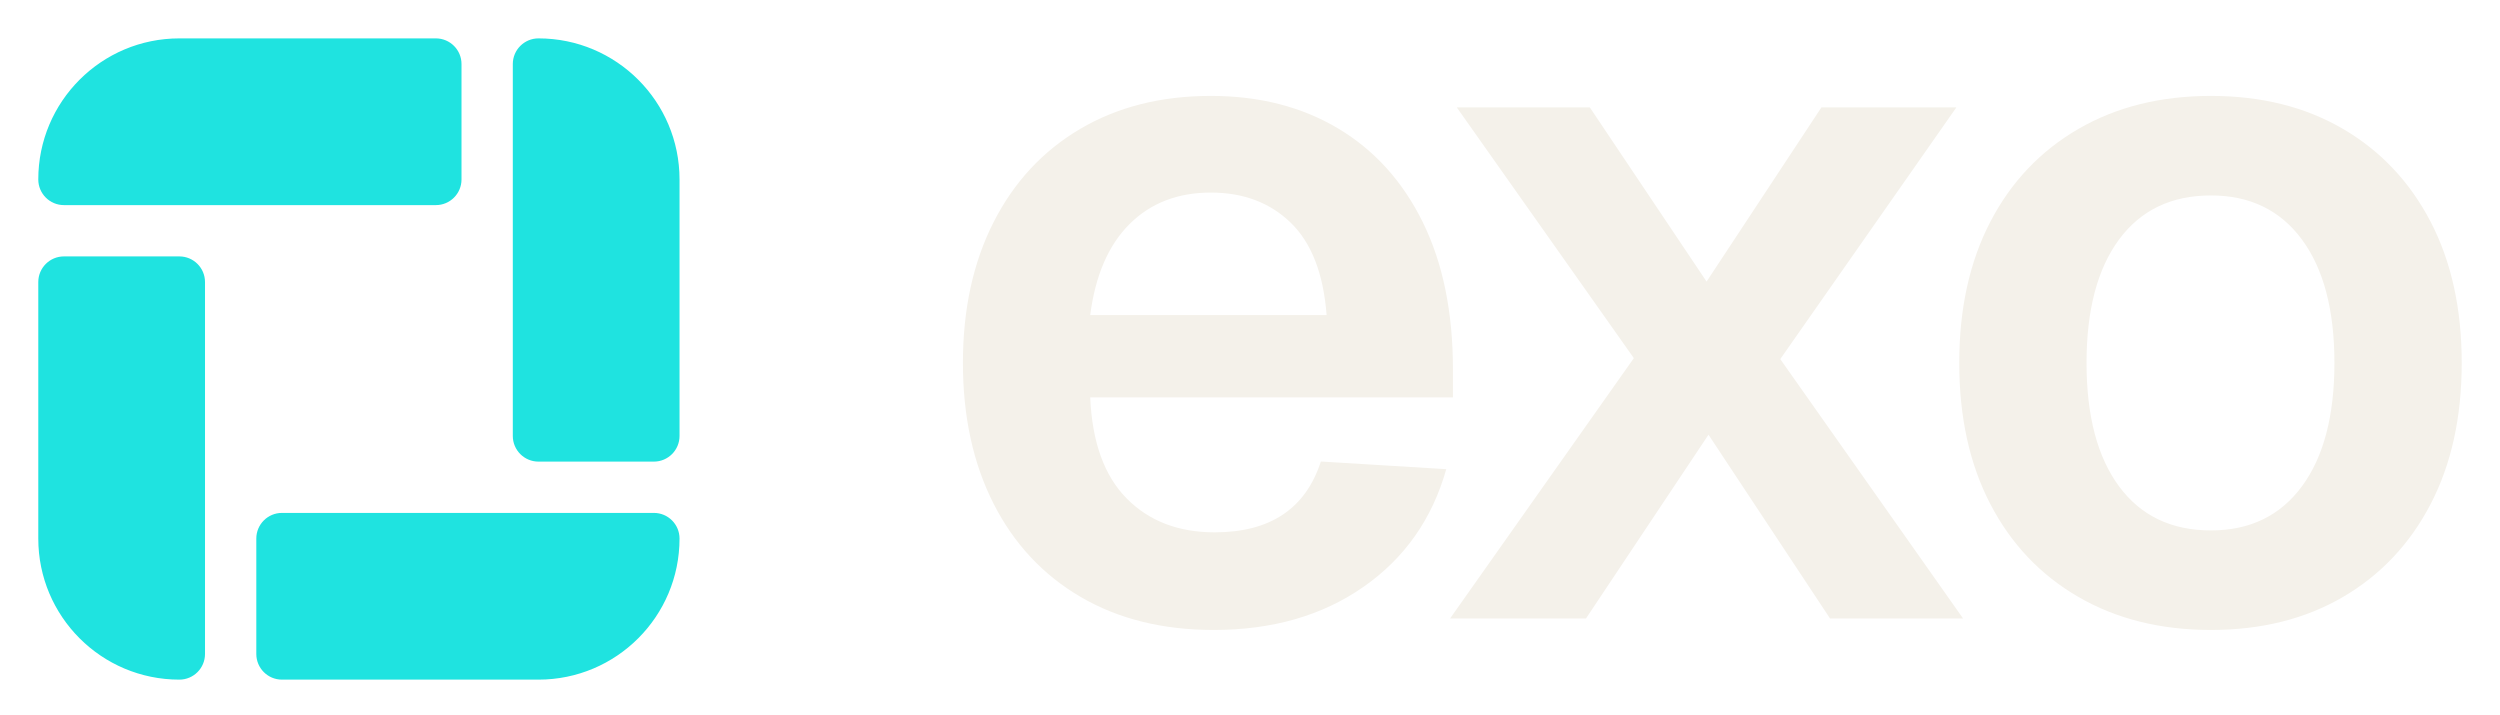
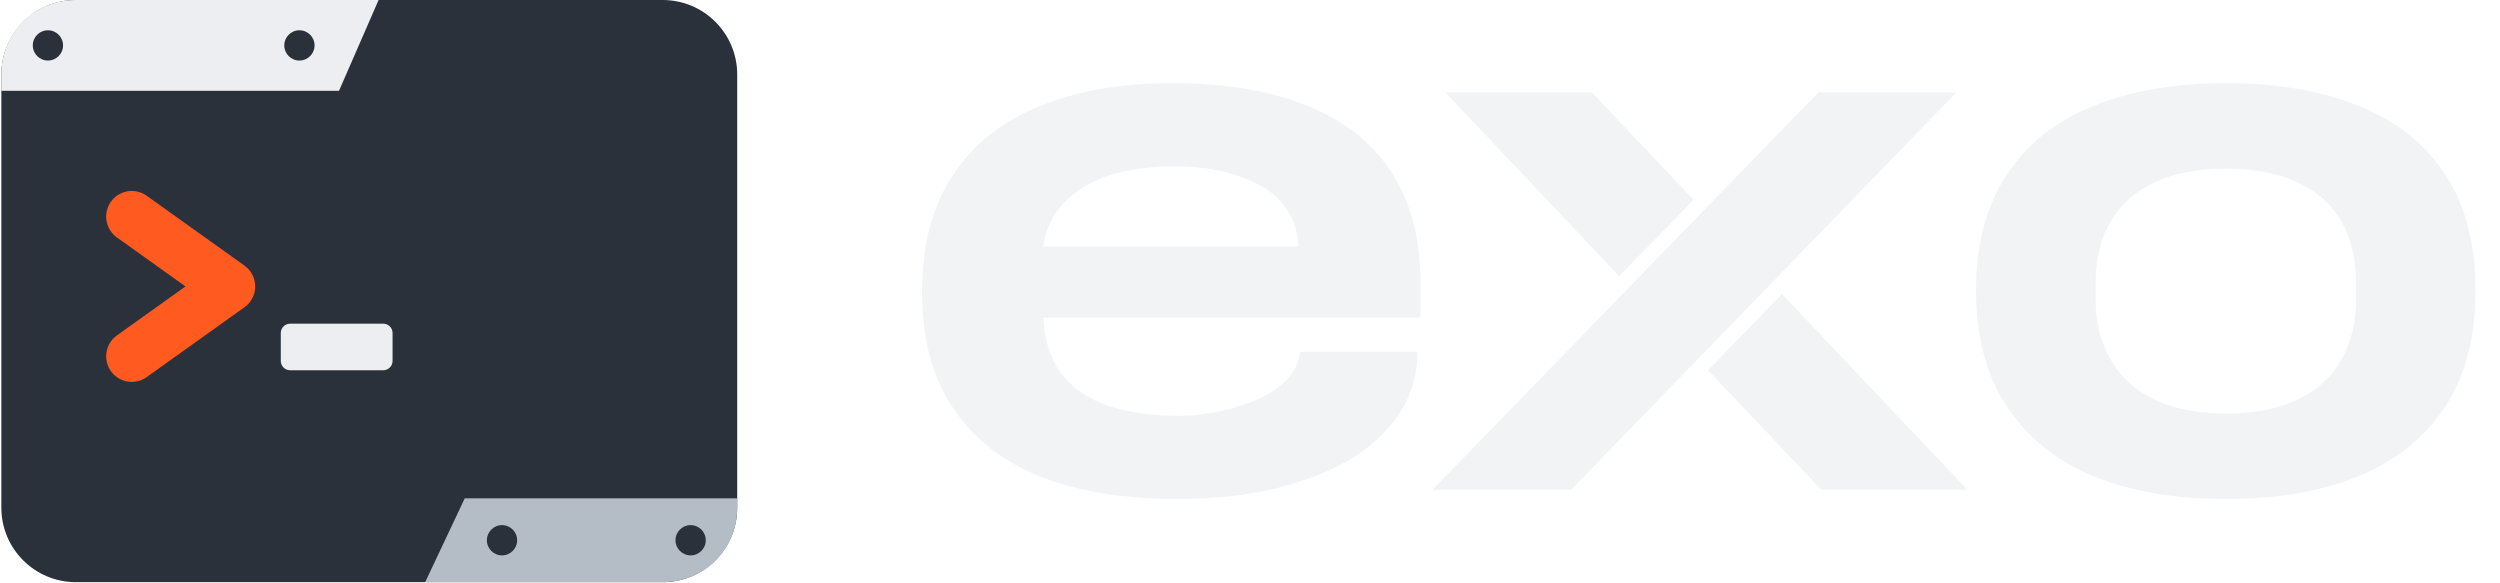
- <svg xmlns="http://www.w3.org/2000/svg" viewBox="-4 -64.61 261.21 74.61" width="784" height="224" role="img" aria-label="exo">
-   <path fill="#1fe3e0" transform="translate(0 -60.61) scale(0.67)" d="M22 0H62A4 4 0 0 1 66 4V22A4 4 0 0 1 62 26H4A4 4 0 0 1 0 22V22A22 22 0 0 1 22 0ZM100 22L100 62A4 4 0 0 1 96 66L78 66A4 4 0 0 1 74 62L74 4A4 4 0 0 1 78 0L78 0A22 22 0 0 1 100 22ZM78 100L38 100A4 4 0 0 1 34 96L34 78A4 4 0 0 1 38 74L96 74A4 4 0 0 1 100 78L100 78A22 22 0 0 1 78 100ZM0 78L0 38A4 4 0 0 1 4 34L22 34A4 4 0 0 1 26 38L26 96A4 4 0 0 1 22 100L22 100A22 22 0 0 1 0 78Z" />
-   <path fill="#f4f1ea" transform="translate(92.71 0)" d="M30.1 1.2L30.1 1.2Q22.1 1.2 16.2 -2.25Q10.3 -5.7 7.1 -12Q3.9 -18.3 3.9 -26.7L3.9 -26.7Q3.9 -35.1 7.1 -41.4Q10.3 -47.7 16.15 -51.15Q22 -54.6 29.8 -54.6L29.8 -54.6Q37.4 -54.6 43.1 -51.2Q48.8 -47.8 51.95 -41.4Q55.1 -35 55.1 -26L55.1 -26L55.1 -23.1L17.2 -23.1Q17.5 -16.1 21 -12.55Q24.5 -9 30.2 -9L30.2 -9Q38.9 -9 41.3 -16.4L41.3 -16.4L54.4 -15.6Q52.2 -7.8 45.75 -3.3Q39.3 1.2 30.1 1.2M17.2 -31.7L17.2 -31.7L41.9 -31.7Q41.4 -38.2 38.15 -41.35Q34.9 -44.5 29.8 -44.5L29.8 -44.5Q24.6 -44.5 21.3 -41.2Q18 -37.9 17.2 -31.7M69 0L54.8 0L74 -27.2L55.5 -53.4L69.4 -53.4L81.6 -35.2L93.6 -53.4L107.7 -53.4L89.3 -27.1L108.4 0L94.5 0L81.8 -19.2L69 0M134.3 1.2L134.3 1.2Q126.4 1.2 120.45 -2.25Q114.5 -5.7 111.25 -11.95Q108 -18.2 108 -26.7L108 -26.7Q108 -35.2 111.25 -41.45Q114.5 -47.7 120.45 -51.15Q126.4 -54.6 134.3 -54.6L134.3 -54.6Q142.2 -54.6 148.1 -51.15Q154 -47.7 157.25 -41.45Q160.5 -35.2 160.5 -26.7L160.5 -26.7Q160.5 -18.2 157.25 -11.95Q154 -5.7 148.1 -2.25Q142.2 1.2 134.3 1.2M134.3 -9.2L134.3 -9.2Q140.4 -9.2 143.8 -13.8Q147.2 -18.4 147.2 -26.7L147.2 -26.7Q147.2 -35 143.8 -39.6Q140.4 -44.2 134.3 -44.2L134.3 -44.2Q128.1 -44.2 124.7 -39.6Q121.3 -35 121.3 -26.7L121.3 -26.7Q121.3 -18.4 124.7 -13.8Q128.1 -9.2 134.3 -9.2" />
+ <svg xmlns="http://www.w3.org/2000/svg" viewBox="0 -10.4 432.4 100.8" width="1211" height="282" role="img" aria-label="exo">
+   <g transform="translate(0 -10.4) scale(0.2016) translate(-196 -262)">
+     <rect x="196" y="262" width="632" height="500" rx="64" fill="#2A313B" />
+     <path d="M308 448 L392 508 L308 568" fill="none" stroke="#FF5A1F" stroke-width="44" stroke-linecap="round" stroke-linejoin="round" />
+     <rect x="436" y="540" width="96" height="40" rx="8" fill="#ECEEF1" />
+     <path d="M196 326 C196 290 224 262 260 262 L520 262 L486 340 L196 340 Z" fill="#ECEEF1" />
+     <path d="M828 640 L828 698 C828 734 800 762 764 762 L560 762 L594 690 L828 690 Z" fill="#B4BCC6" />
+     <circle cx="236" cy="301" r="13" fill="#2A313B" />
+     <circle cx="452" cy="301" r="13" fill="#2A313B" />
+     <circle cx="788" cy="726" r="13" fill="#2A313B" />
+     <circle cx="626" cy="726" r="13" fill="#2A313B" />
+   </g>
+   <path fill="#F2F3F5" transform="translate(155.41 0)" d="M229.8 76Q216.4 76 206.7 72Q197 67.9 191.8 59.9Q186.5 51.9 186.5 39.9Q186.5 27.9 191.8 19.9Q197 11.9 206.7 8Q216.4 4 229.8 4Q243.2 4 252.9 8Q262.6 11.9 267.8 19.9Q273 27.9 273 39.9Q273 51.9 267.8 59.9Q262.6 67.9 252.9 72Q243.2 76 229.8 76ZM48.1 76Q34.5 76 24.7 72.2Q14.8 68.3 9.4 60.3Q4 52.4 4 40.1Q4 28 9.3 20Q14.6 11.9 24.3 8Q34.1 4 47.3 4Q61.3 4 70.9 8Q80.5 11.9 85.4 19.6Q90.3 27.3 90.3 38.5V44.6H25Q25.3 50.7 28.3 54.5Q31.2 58.2 36.4 59.9Q41.6 61.6 48.6 61.6Q51.6 61.6 55.1 60.9Q58.6 60.2 61.8 58.9Q64.9 57.6 67 55.5Q69.1 53.4 69.5 50.5H89.8Q89.8 56 87 60.7Q84.1 65.3 78.7 68.8Q73.2 72.2 65.5 74.1Q57.8 76 48.1 76ZM92.4 74.4 159.2 5.6H183.1L116.4 74.4ZM229.8 61.2Q236.9 61.2 242 58.9Q247.1 56.5 249.7 52Q252.3 47.5 252.3 41.3V38.6Q252.3 32.3 249.7 27.8Q247.1 23.4 242 21.1Q236.9 18.8 229.8 18.8Q222.6 18.8 217.6 21.1Q212.5 23.4 209.9 27.8Q207.2 32.3 207.2 38.6V41.3Q207.2 47.5 209.9 52Q212.5 56.5 217.6 58.9Q222.6 61.2 229.8 61.2ZM140.1 53.7 152.9 40.5 185 74.4H159.7ZM94.6 5.6H120L137.6 24.2L124.7 37.4ZM25 32.3H69.1Q69.1 28.8 67.4 26.2Q65.8 23.6 62.9 21.9Q59.9 20.2 56.1 19.3Q52.2 18.4 47.8 18.4Q41.3 18.4 36.3 20Q31.4 21.7 28.5 24.8Q25.6 27.9 25 32.3Z" />
</svg>
